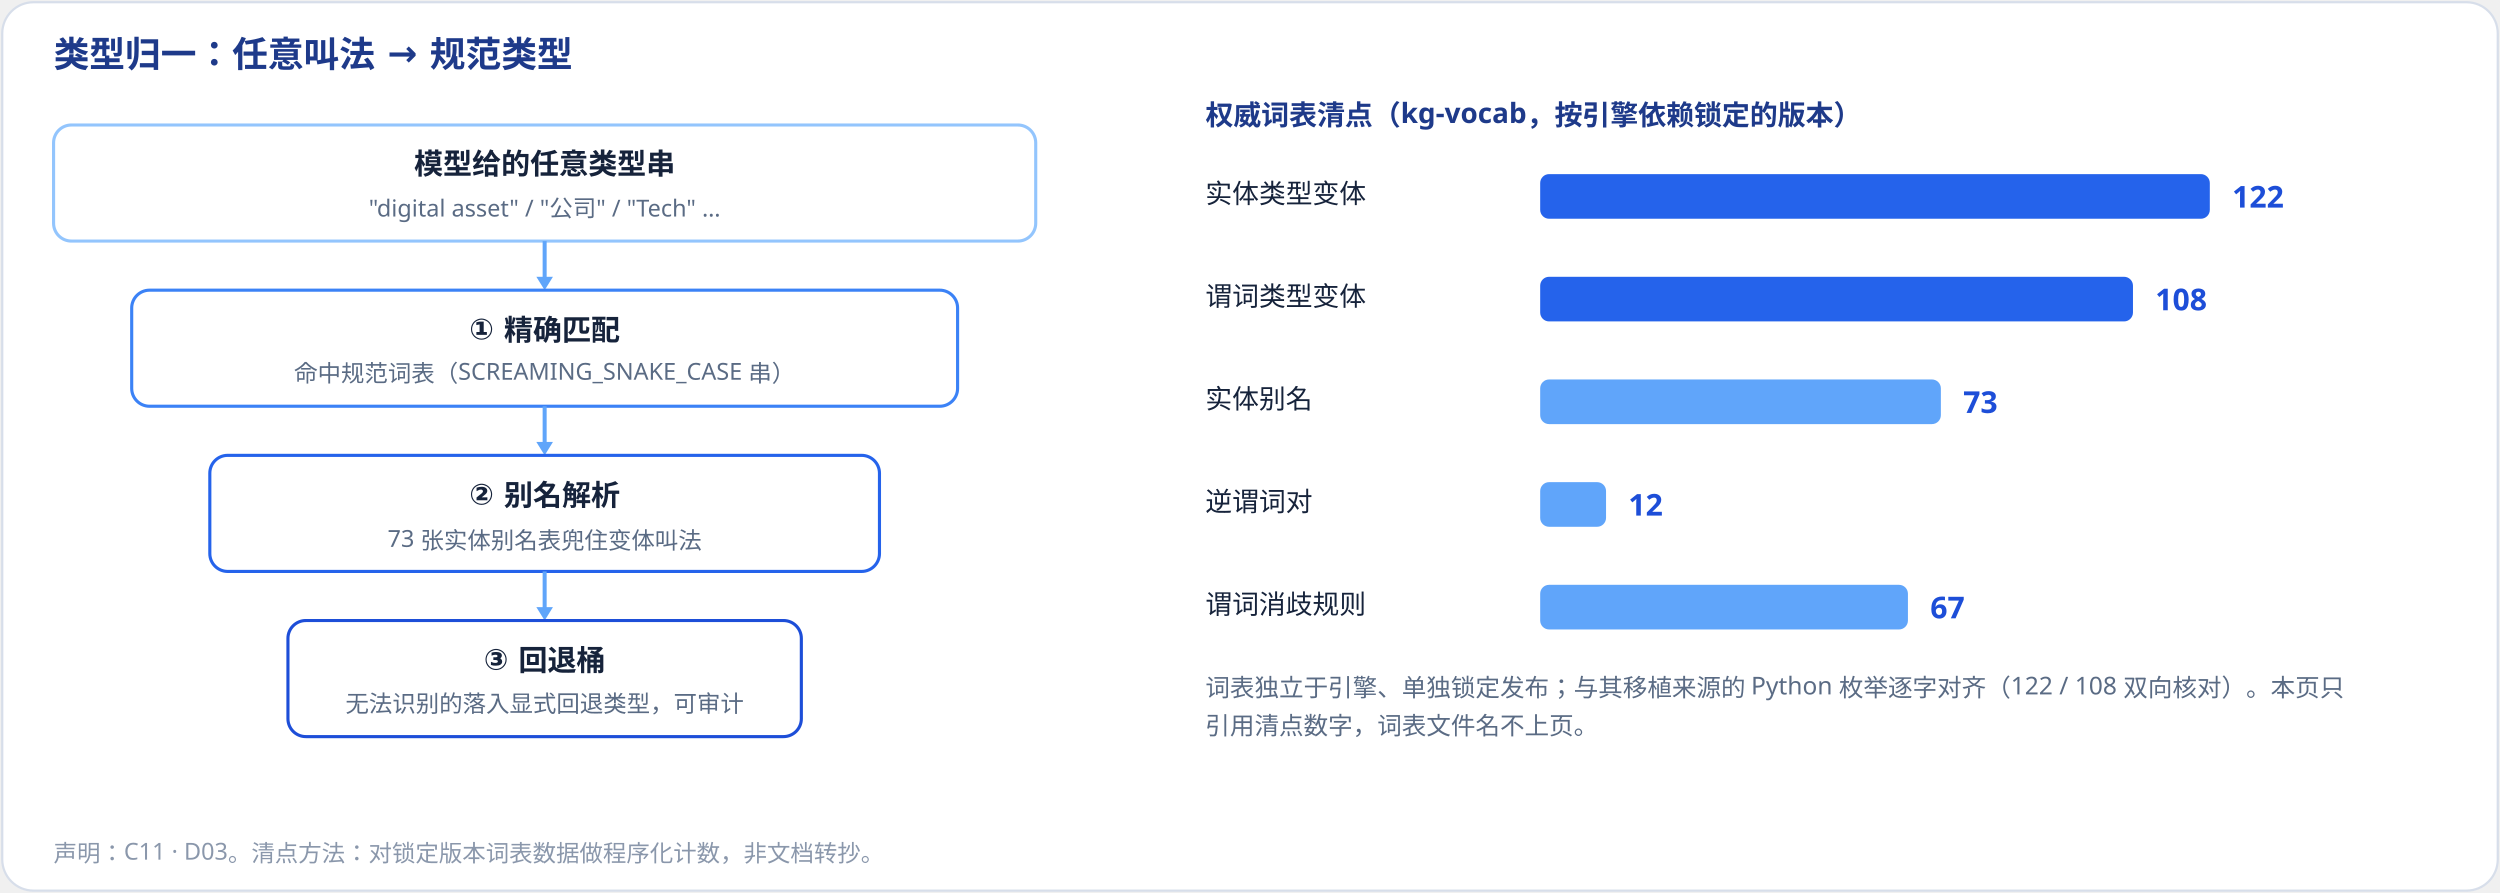
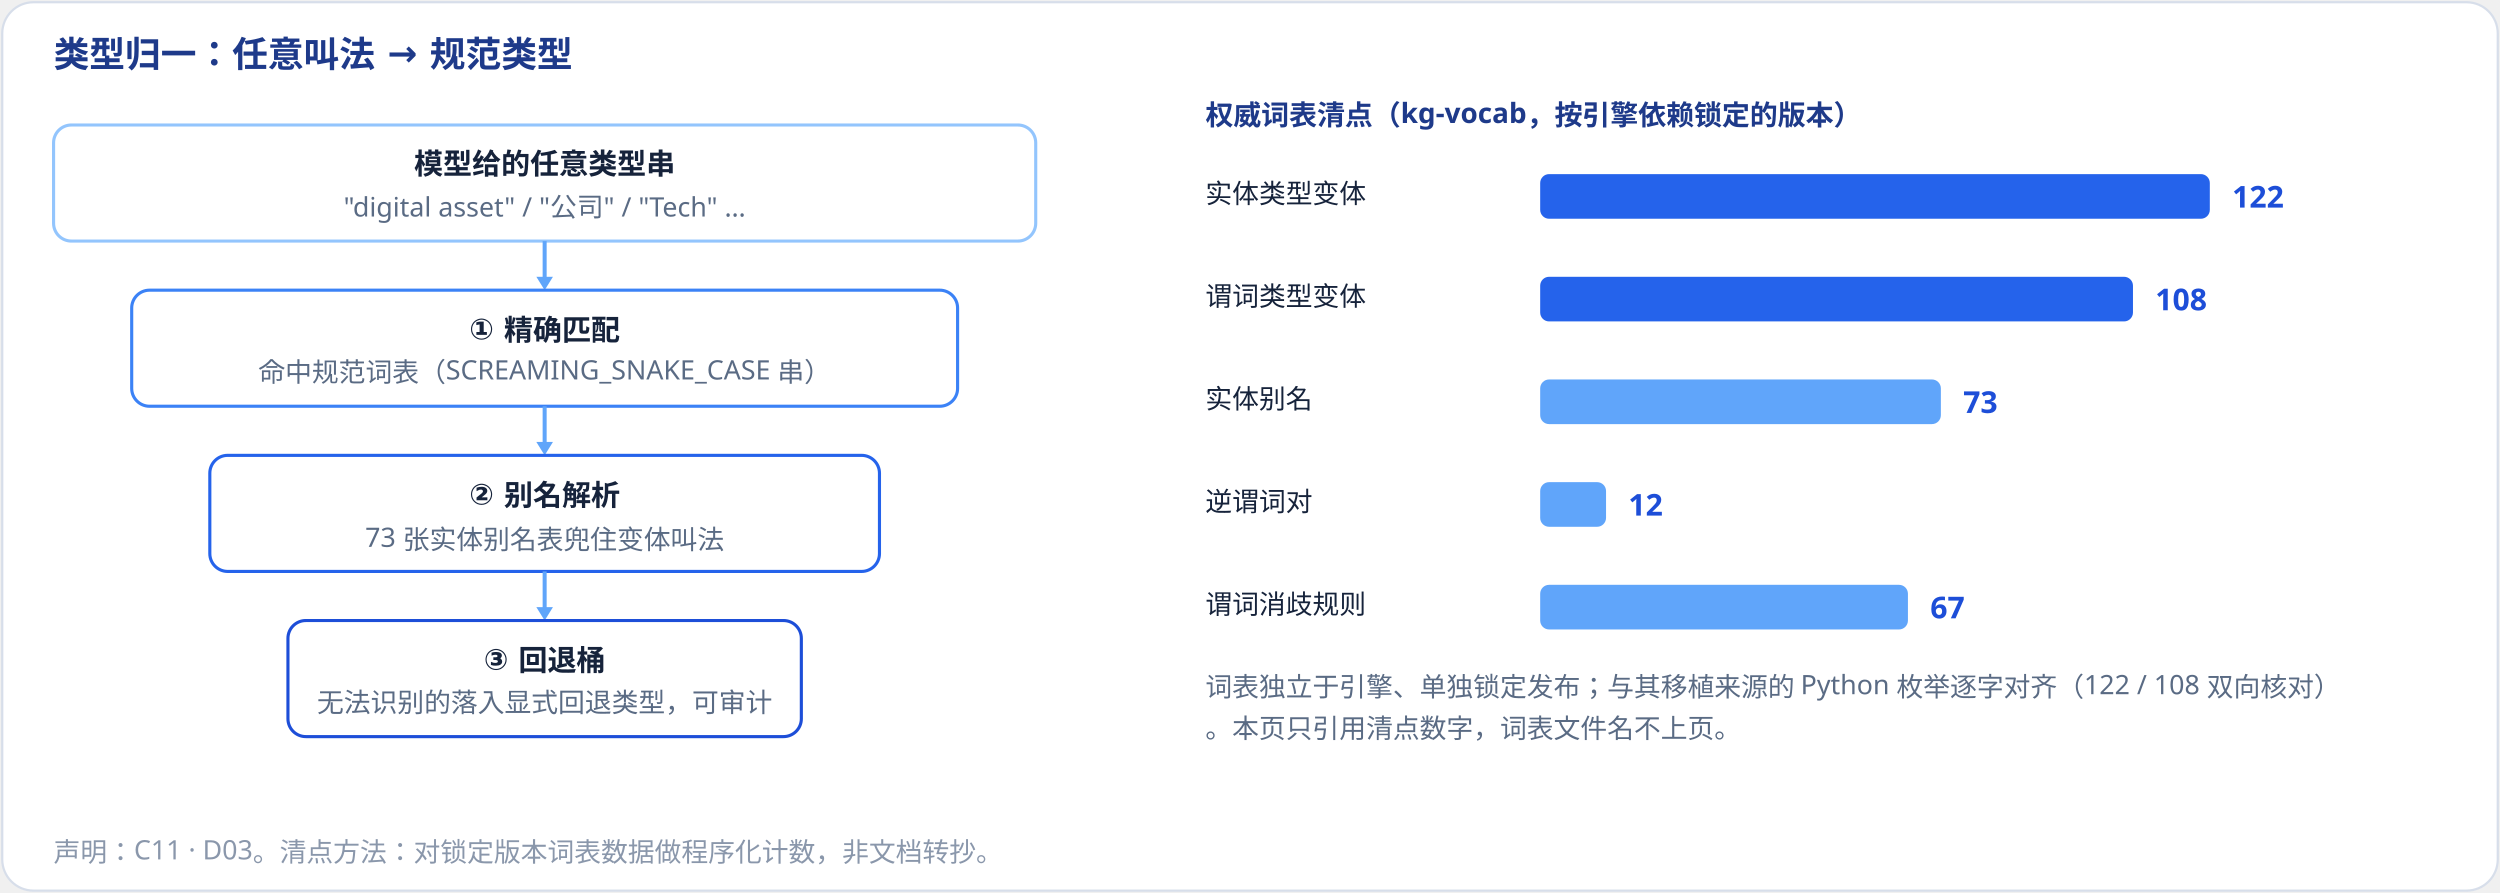
<svg xmlns="http://www.w3.org/2000/svg" width="1120" height="400" viewBox="0 0 1120 400">
  <rect x="1" y="1" width="1118" height="398" rx="14" fill="#FFFFFF" stroke="#D7DEEA" stroke-width="1" />
  <text x="24" y="30" font-size="16" fill="#1E3A8A" font-weight="700" text-anchor="start" font-family="'PingFang SC','Hiragino Sans GB','Microsoft YaHei',sans-serif">类型归一：任意叫法 → 规范类型</text>
  <rect x="24.0" y="56" width="440" height="52" rx="8" fill="#FFFFFF" stroke="#93C5FD" stroke-width="1.4" />
  <text x="244.0" y="78" font-size="13" fill="#16233B" font-weight="700" text-anchor="middle" font-family="'PingFang SC','Hiragino Sans GB','Microsoft YaHei',sans-serif">模型给的任意类型串</text>
-   <text x="244.0" y="97" font-size="10.5" fill="#5A6B84" font-weight="normal" text-anchor="middle" font-family="'PingFang SC','Hiragino Sans GB','Microsoft YaHei',sans-serif">"digital asset" / "公司" / "Tech" …</text>
+   <text x="244.0" y="97" font-size="12.0" fill="#5A6B84" font-weight="normal" text-anchor="middle" font-family="'PingFang SC','Hiragino Sans GB','Microsoft YaHei',sans-serif">"digital asset" / "公司" / "Tech" …</text>
  <path d="M 244 108 L 244 126" fill="none" stroke="#60A5FA" stroke-width="1.8" />
  <polygon points="240.28,124 247.72,124 244,130" fill="#60A5FA" />
  <rect x="59.0" y="130" width="370" height="52" rx="8" fill="#FFFFFF" stroke="#3B82F6" stroke-width="1.4" />
  <text x="244.0" y="152" font-size="13" fill="#16233B" font-weight="700" text-anchor="middle" font-family="'PingFang SC','Hiragino Sans GB','Microsoft YaHei',sans-serif">① 精确匹配</text>
-   <text x="244.0" y="171" font-size="10.5" fill="#5A6B84" font-weight="normal" text-anchor="middle" font-family="'PingFang SC','Hiragino Sans GB','Microsoft YaHei',sans-serif">命中规范词表（SCREAMING_SNAKE_CASE 串）</text>
+   <text x="244.0" y="171" font-size="12.0" fill="#5A6B84" font-weight="normal" text-anchor="middle" font-family="'PingFang SC','Hiragino Sans GB','Microsoft YaHei',sans-serif">命中规范词表（SCREAMING_SNAKE_CASE 串）</text>
  <path d="M 244 182 L 244 200" fill="none" stroke="#60A5FA" stroke-width="1.8" />
  <polygon points="240.28,198 247.72,198 244,204" fill="#60A5FA" />
  <rect x="94.0" y="204" width="300" height="52" rx="8" fill="#FFFFFF" stroke="#2563EB" stroke-width="1.4" />
  <text x="244.0" y="226" font-size="13" fill="#16233B" font-weight="700" text-anchor="middle" font-family="'PingFang SC','Hiragino Sans GB','Microsoft YaHei',sans-serif">② 别名解析</text>
-   <text x="244.0" y="245" font-size="10.5" fill="#5A6B84" font-weight="normal" text-anchor="middle" font-family="'PingFang SC','Hiragino Sans GB','Microsoft YaHei',sans-serif">73 张实体别名表兜住变体叫法</text>
+   <text x="244.0" y="245" font-size="12.0" fill="#5A6B84" font-weight="normal" text-anchor="middle" font-family="'PingFang SC','Hiragino Sans GB','Microsoft YaHei',sans-serif">73 张实体别名表兜住变体叫法</text>
  <path d="M 244 256 L 244 274" fill="none" stroke="#60A5FA" stroke-width="1.8" />
  <polygon points="240.28,272 247.72,272 244,278" fill="#60A5FA" />
  <rect x="129.0" y="278" width="230" height="52" rx="8" fill="#FFFFFF" stroke="#1D4ED8" stroke-width="1.4" />
  <text x="244.0" y="300" font-size="13" fill="#16233B" font-weight="700" text-anchor="middle" font-family="'PingFang SC','Hiragino Sans GB','Microsoft YaHei',sans-serif">③ 回退桶</text>
-   <text x="244.0" y="319" font-size="10.5" fill="#5A6B84" font-weight="normal" text-anchor="middle" font-family="'PingFang SC','Hiragino Sans GB','Microsoft YaHei',sans-serif">无法识别的落入显式回退类型，可审计</text>
+   <text x="244.0" y="319" font-size="12.0" fill="#5A6B84" font-weight="normal" text-anchor="middle" font-family="'PingFang SC','Hiragino Sans GB','Microsoft YaHei',sans-serif">无法识别的落入显式回退类型，可审计</text>
  <text x="540" y="56" font-size="12.5" fill="#1E3A8A" font-weight="700" text-anchor="start" font-family="'PingFang SC','Hiragino Sans GB','Microsoft YaHei',sans-serif">权威词表清点（kg-vocab，按引擎依赖锁定的版本）</text>
  <text x="540" y="91" font-size="12" fill="#16233B" font-weight="normal" text-anchor="start" font-family="'PingFang SC','Hiragino Sans GB','Microsoft YaHei',sans-serif">实体类型变体</text>
  <rect x="690" y="78" width="300.0" height="20" rx="4" fill="#2563EB" />
  <text x="1000.0" y="93" font-size="13.5" fill="#1D4ED8" font-weight="bold" text-anchor="start" font-family="'PingFang SC','Hiragino Sans GB','Microsoft YaHei',sans-serif">122</text>
  <text x="540" y="137" font-size="12" fill="#16233B" font-weight="normal" text-anchor="start" font-family="'PingFang SC','Hiragino Sans GB','Microsoft YaHei',sans-serif">谓词类型变体</text>
  <rect x="690" y="124" width="265.574" height="20" rx="4" fill="#2563EB" />
  <text x="965.574" y="139" font-size="13.5" fill="#1D4ED8" font-weight="bold" text-anchor="start" font-family="'PingFang SC','Hiragino Sans GB','Microsoft YaHei',sans-serif">108</text>
  <text x="540" y="183" font-size="12" fill="#16233B" font-weight="normal" text-anchor="start" font-family="'PingFang SC','Hiragino Sans GB','Microsoft YaHei',sans-serif">实体别名</text>
  <rect x="690" y="170" width="179.508" height="20" rx="4" fill="#60A5FA" />
  <text x="879.508" y="185" font-size="13.5" fill="#1D4ED8" font-weight="bold" text-anchor="start" font-family="'PingFang SC','Hiragino Sans GB','Microsoft YaHei',sans-serif">73</text>
  <text x="540" y="229" font-size="12" fill="#16233B" font-weight="normal" text-anchor="start" font-family="'PingFang SC','Hiragino Sans GB','Microsoft YaHei',sans-serif">逆谓词对</text>
  <rect x="690" y="216" width="29.508" height="20" rx="4" fill="#60A5FA" />
  <text x="729.508" y="231" font-size="13.5" fill="#1D4ED8" font-weight="bold" text-anchor="start" font-family="'PingFang SC','Hiragino Sans GB','Microsoft YaHei',sans-serif">12</text>
  <text x="540" y="275" font-size="12" fill="#16233B" font-weight="normal" text-anchor="start" font-family="'PingFang SC','Hiragino Sans GB','Microsoft YaHei',sans-serif">谓词消歧规则</text>
  <rect x="690" y="262" width="164.754" height="20" rx="4" fill="#60A5FA" />
  <text x="864.754" y="277" font-size="13.5" fill="#1D4ED8" font-weight="bold" text-anchor="start" font-family="'PingFang SC','Hiragino Sans GB','Microsoft YaHei',sans-serif">67</text>
-   <text x="540" y="312.0" font-size="11" fill="#5A6B84" font-weight="normal" text-anchor="start" font-family="'PingFang SC','Hiragino Sans GB','Microsoft YaHei',sans-serif">词表独立于引擎、单独锁定发布；与其移植来源的 Python 枚举逐字对齐（122 / 108 双向核对）。本页只</text>
-   <text x="540" y="329.05" font-size="11" fill="#5A6B84" font-weight="normal" text-anchor="start" font-family="'PingFang SC','Hiragino Sans GB','Microsoft YaHei',sans-serif">引用清点数字，词表文件名不上页。</text>
-   <text x="24" y="386" font-size="10.5" fill="#8A97AB" font-weight="normal" text-anchor="start" font-family="'PingFang SC','Hiragino Sans GB','Microsoft YaHei',sans-serif">声明：C11 · D03。清点方法：对锁定版本词表数据做程序化计数，非文档转抄。</text>
+   <text x="540" y="312.0" font-size="12.0" fill="#5A6B84" font-weight="normal" text-anchor="start" font-family="'PingFang SC','Hiragino Sans GB','Microsoft YaHei',sans-serif">词表独立于引擎、单独锁定发布；与其移植来源的 Python 枚举逐字对齐（122 / 108 双向核对）</text>
+   <text x="540" y="330.6" font-size="12.0" fill="#5A6B84" font-weight="normal" text-anchor="start" font-family="'PingFang SC','Hiragino Sans GB','Microsoft YaHei',sans-serif">。本页只引用清点数字，词表文件名不上页。</text>
+   <text x="24" y="386" font-size="12.0" fill="#8A97AB" font-weight="normal" text-anchor="start" font-family="'PingFang SC','Hiragino Sans GB','Microsoft YaHei',sans-serif">声明：C11 · D03。清点方法：对锁定版本词表数据做程序化计数，非文档转抄。</text>
</svg>
